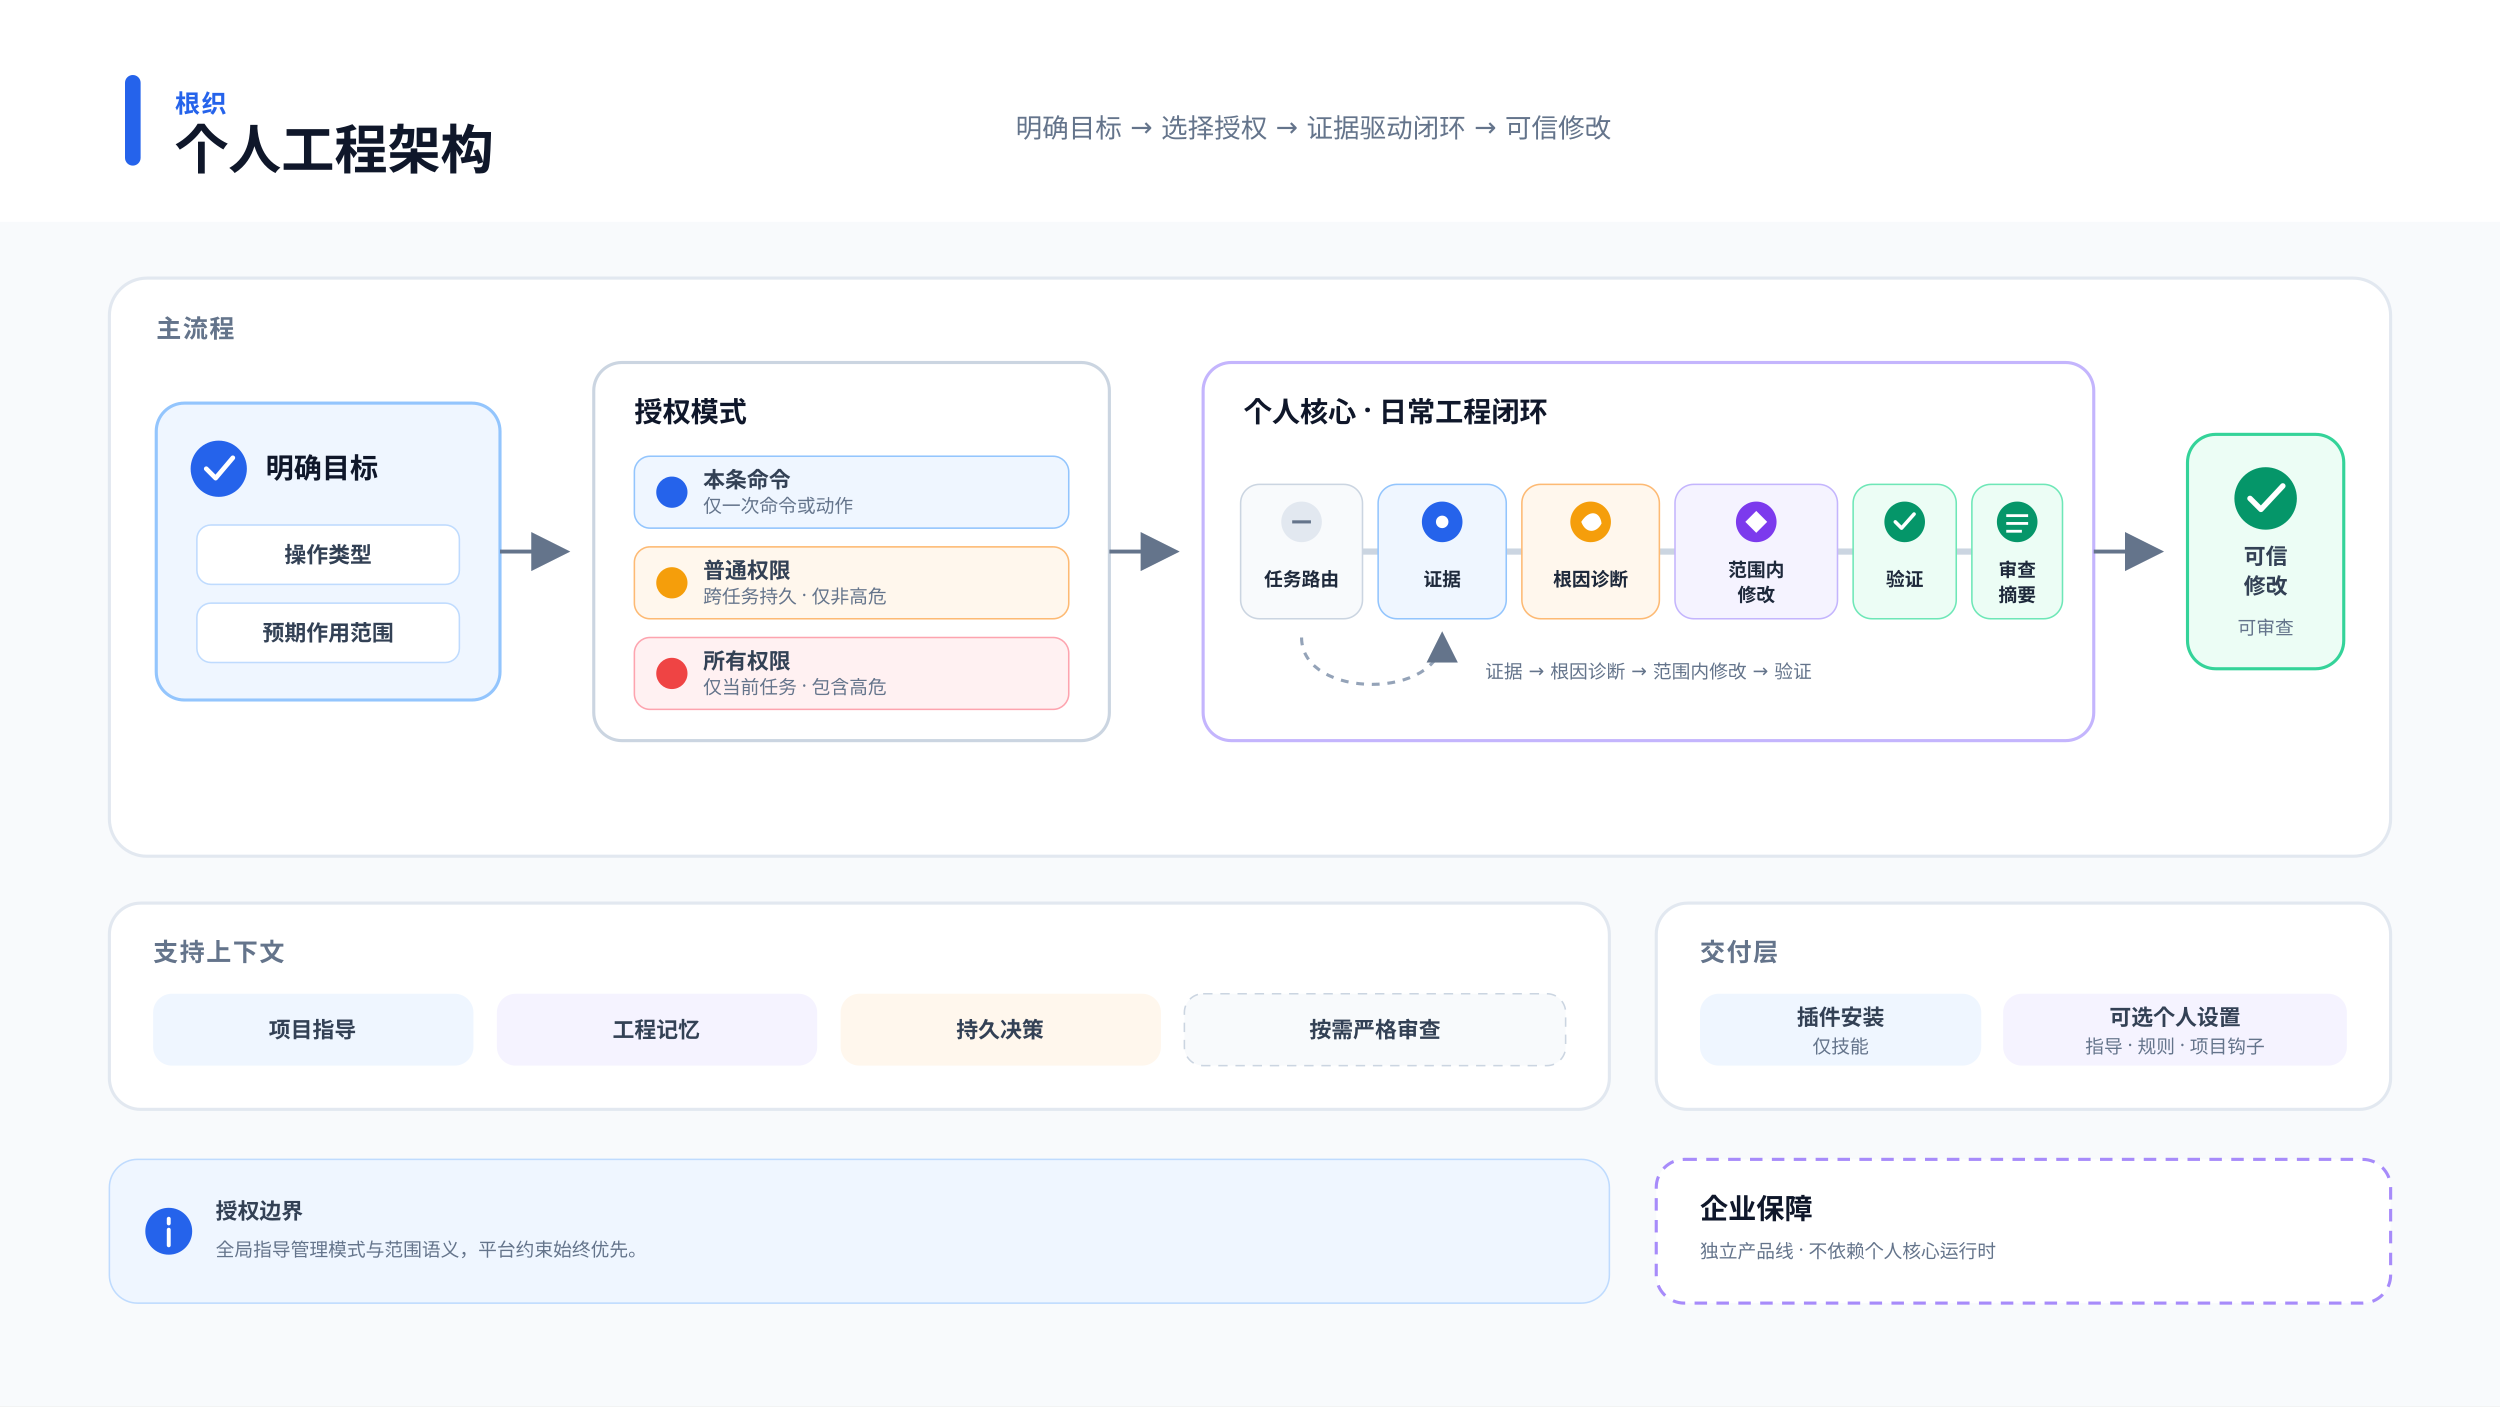
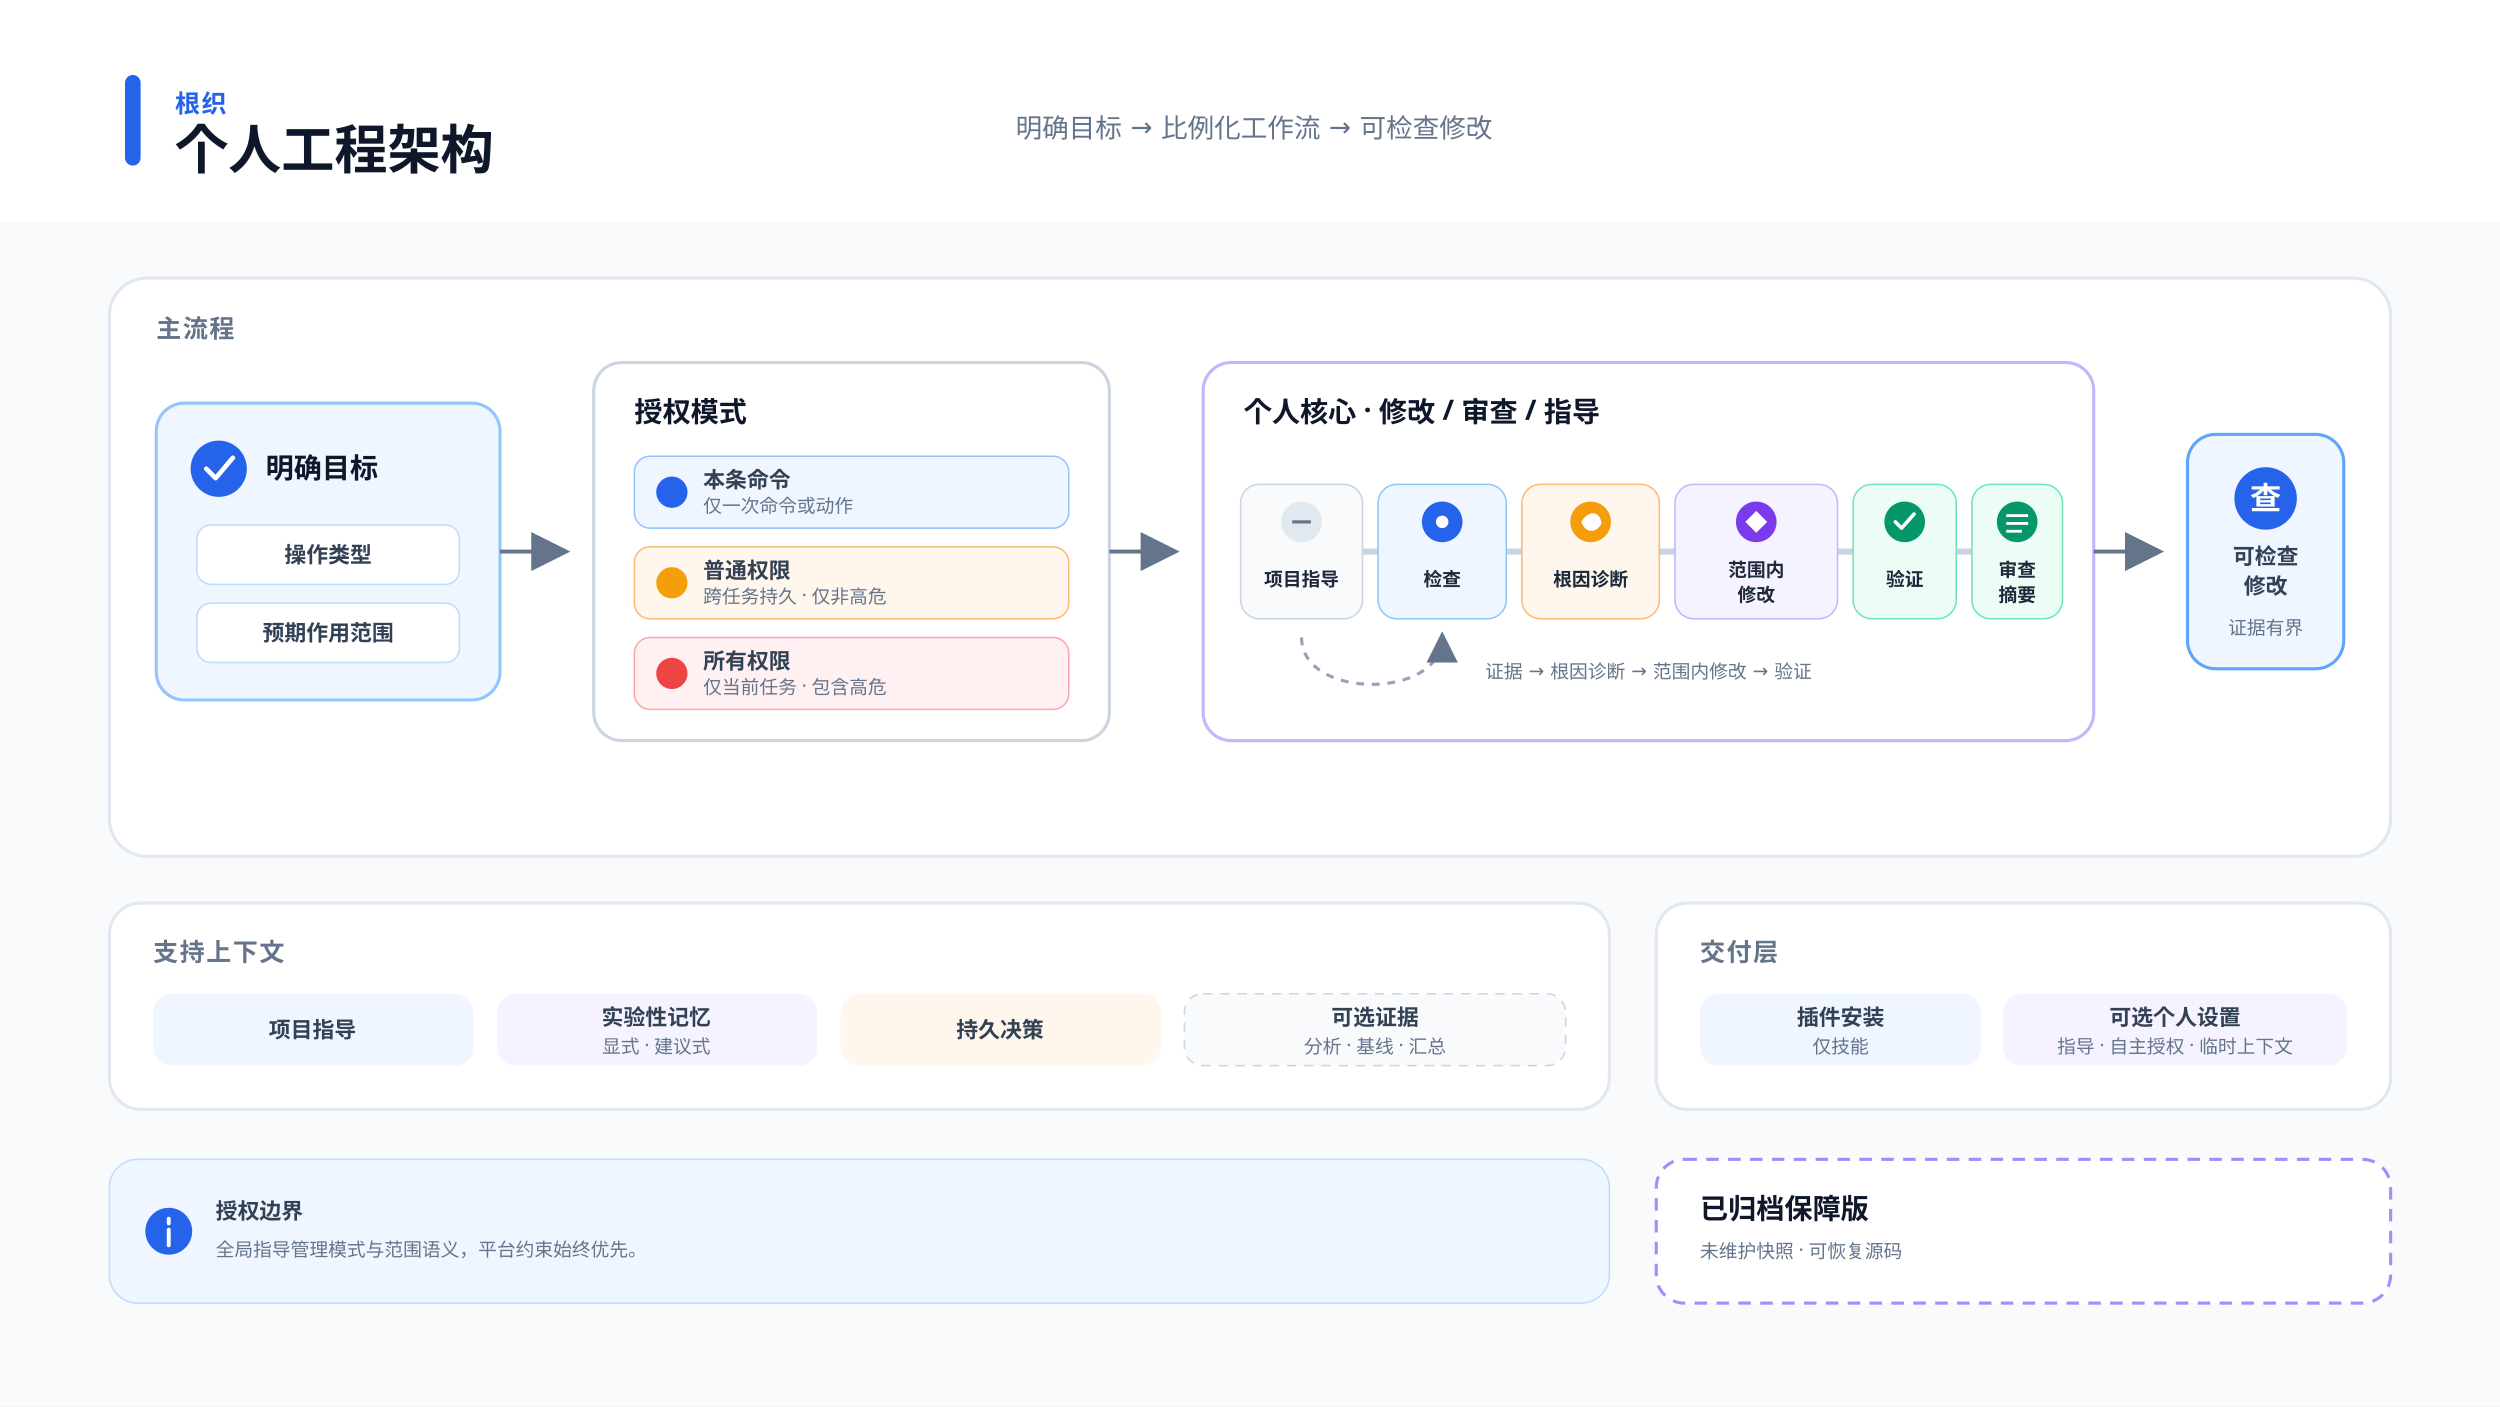
<svg xmlns="http://www.w3.org/2000/svg" viewBox="0 0 1600 900" role="img" aria-labelledby="title desc">
  <defs>
    <marker id="arrow" markerWidth="10" markerHeight="10" refX="8" refY="5" orient="auto">
      <path d="M0 0 L10 5 L0 10 Z" fill="#64748b" />
    </marker>
    <style>
      text { font-family: "PingFang SC", "Microsoft YaHei", sans-serif; }
      .title { font-size: 34px; font-weight: 700; fill: #0f172a; }
      .subtitle { font-size: 17px; font-weight: 400; fill: #64748b; }
      .section { font-size: 16px; font-weight: 700; letter-spacing: 1px; }
      .card-title { font-size: 18px; font-weight: 700; fill: #0f172a; }
      .label { font-size: 14px; font-weight: 650; fill: #334155; }
      .small { font-size: 12px; font-weight: 450; fill: #64748b; }
      .node { font-size: 12px; font-weight: 650; fill: #1e293b; }
    </style>
  </defs>
  <rect width="1600" height="900" fill="#f8fafc" />
  <rect x="0" y="0" width="1600" height="142" fill="#ffffff" />
  <rect x="80" y="48" width="10" height="58" rx="5" fill="#2563eb" />
  <text x="112" y="72" class="section" fill="#2563eb">根织</text>
  <text x="112" y="108" class="title">个人工程架构</text>
-   <text x="650" y="88" class="subtitle">明确目标 → 选择授权 → 证据驱动闭环 → 可信修改</text>
+   <text x="650" y="88" class="subtitle">明确目标 → 比例化工作流 → 可检查修改</text>
  <rect x="70" y="178" width="1460" height="370" rx="24" fill="#ffffff" stroke="#e2e8f0" stroke-width="2" />
  <text x="100" y="216" class="section" fill="#64748b">主流程</text>
  <rect x="100" y="258" width="220" height="190" rx="18" fill="#eff6ff" stroke="#93c5fd" stroke-width="2" />
  <circle cx="140" cy="300" r="18" fill="#2563eb" />
  <path d="M132 300 L138 306 L149 293" fill="none" stroke="#ffffff" stroke-width="3" stroke-linecap="round" stroke-linejoin="round" />
  <text x="170" y="306" class="card-title">明确目标</text>
  <rect x="126" y="336" width="168" height="38" rx="9" fill="#ffffff" stroke="#bfdbfe" />
  <text x="210" y="360" text-anchor="middle" class="label">操作类型</text>
  <rect x="126" y="386" width="168" height="38" rx="9" fill="#ffffff" stroke="#bfdbfe" />
  <text x="210" y="410" text-anchor="middle" class="label">预期作用范围</text>
  <path d="M320 353 L360 353" stroke="#64748b" stroke-width="2.5" marker-end="url(#arrow)" />
  <rect x="380" y="232" width="330" height="242" rx="18" fill="#ffffff" stroke="#cbd5e1" stroke-width="2" />
  <text x="406" y="270" class="card-title">授权模式</text>
  <rect x="406" y="292" width="278" height="46" rx="10" fill="#eff6ff" stroke="#93c5fd" />
  <circle cx="430" cy="315" r="10" fill="#2563eb" />
  <text x="450" y="312" class="label">本条命令</text>
  <text x="450" y="328" class="small">仅一次命令或动作</text>
  <rect x="406" y="350" width="278" height="46" rx="10" fill="#fff7ed" stroke="#fdba74" />
  <circle cx="430" cy="373" r="10" fill="#f59e0b" />
  <text x="450" y="370" class="label">普通权限</text>
  <text x="450" y="386" class="small">跨任务持久 · 仅非高危</text>
  <rect x="406" y="408" width="278" height="46" rx="10" fill="#fff1f2" stroke="#fda4af" />
  <circle cx="430" cy="431" r="10" fill="#ef4444" />
  <text x="450" y="428" class="label">所有权限</text>
  <text x="450" y="444" class="small">仅当前任务 · 包含高危</text>
  <path d="M710 353 L750 353" stroke="#64748b" stroke-width="2.5" marker-end="url(#arrow)" />
  <rect x="770" y="232" width="570" height="242" rx="18" fill="#ffffff" stroke="#c4b5fd" stroke-width="2" />
-   <text x="796" y="270" class="card-title">个人核心 · 日常工程闭环</text>
+   <text x="796" y="270" class="card-title">个人核心 · 修改 / 审查 / 指导</text>
  <path d="M815 353 L1297 353" stroke="#cbd5e1" stroke-width="4" stroke-linecap="round" />
  <g>
    <rect x="794" y="310" width="78" height="86" rx="12" fill="#f8fafc" stroke="#cbd5e1" />
    <circle cx="833" cy="334" r="13" fill="#e2e8f0" />
    <path d="M827 334 L839 334" stroke="#64748b" stroke-width="2" />
-     <text x="833" y="375" text-anchor="middle" class="node">任务路由</text>
+     <text x="833" y="375" text-anchor="middle" class="node">项目指导</text>
    <rect x="882" y="310" width="82" height="86" rx="12" fill="#eff6ff" stroke="#93c5fd" />
    <circle cx="923" cy="334" r="13" fill="#2563eb" />
    <circle cx="923" cy="334" r="4" fill="#ffffff" />
-     <text x="923" y="375" text-anchor="middle" class="node">证据</text>
+     <text x="923" y="375" text-anchor="middle" class="node">检查</text>
    <rect x="974" y="310" width="88" height="86" rx="12" fill="#fff7ed" stroke="#fdba74" />
    <circle cx="1018" cy="334" r="13" fill="#f59e0b" />
    <path d="M1012 334 C1017 326 1024 327 1025 335 C1022 341 1015 342 1012 334 Z" fill="#ffffff" />
    <text x="1018" y="375" text-anchor="middle" class="node">根因诊断</text>
    <rect x="1072" y="310" width="104" height="86" rx="12" fill="#f5f3ff" stroke="#c4b5fd" />
    <circle cx="1124" cy="334" r="13" fill="#7c3aed" />
    <path d="M1117 334 L1124 327 L1131 334 L1124 341 Z" fill="#ffffff" />
    <text x="1124" y="369" text-anchor="middle" class="node">范围内</text>
    <text x="1124" y="385" text-anchor="middle" class="node">修改</text>
    <rect x="1186" y="310" width="66" height="86" rx="12" fill="#ecfdf5" stroke="#6ee7b7" />
    <circle cx="1219" cy="334" r="13" fill="#059669" />
    <path d="M1213 334 L1217 338 L1225 329" fill="none" stroke="#ffffff" stroke-width="2.3" stroke-linecap="round" stroke-linejoin="round" />
    <text x="1219" y="375" text-anchor="middle" class="node">验证</text>
    <rect x="1262" y="310" width="58" height="86" rx="12" fill="#ecfdf5" stroke="#6ee7b7" />
    <circle cx="1291" cy="334" r="13" fill="#059669" />
    <path d="M1284 330 L1298 330 M1284 335 L1298 335 M1284 340 L1294 340" stroke="#ffffff" stroke-width="1.8" />
    <text x="1291" y="369" text-anchor="middle" class="node">审查</text>
    <text x="1291" y="385" text-anchor="middle" class="node">摘要</text>
  </g>
  <path d="M833 408 C833 448 923 448 923 408" fill="none" stroke="#94a3b8" stroke-width="2" stroke-dasharray="5 5" marker-end="url(#arrow)" />
  <text x="1055" y="434" text-anchor="middle" class="small">证据 → 根因诊断 → 范围内修改 → 验证</text>
  <path d="M1340 353 L1380 353" stroke="#64748b" stroke-width="2.5" marker-end="url(#arrow)" />
-   <rect x="1400" y="278" width="100" height="150" rx="18" fill="#ecfdf5" stroke="#34d399" stroke-width="2" />
-   <circle cx="1450" cy="319" r="20" fill="#059669" />
-   <path d="M1440 319 L1447 326 L1461 311" fill="none" stroke="#ffffff" stroke-width="3.5" stroke-linecap="round" stroke-linejoin="round" />
-   <text x="1450" y="361" text-anchor="middle" class="label">可信</text>
+   <rect x="1400" y="278" width="100" height="150" rx="18" fill="#eff6ff" stroke="#60a5fa" stroke-width="2" />
+   <circle cx="1450" cy="319" r="20" fill="#2563eb" />
+   <text x="1450" y="326" text-anchor="middle" font-size="20" font-weight="700" fill="#ffffff">查</text>
+   <text x="1450" y="361" text-anchor="middle" class="label">可检查</text>
  <text x="1450" y="380" text-anchor="middle" class="label">修改</text>
-   <text x="1450" y="406" text-anchor="middle" class="small">可审查</text>
+   <text x="1450" y="406" text-anchor="middle" class="small">证据有界</text>
  <rect x="70" y="578" width="960" height="132" rx="20" fill="#ffffff" stroke="#e2e8f0" stroke-width="2" />
  <text x="98" y="615" class="section" fill="#64748b">支持上下文</text>
  <rect x="98" y="636" width="205" height="46" rx="12" fill="#eff6ff" />
  <text x="200" y="664" text-anchor="middle" class="label">项目指导</text>
  <rect x="318" y="636" width="205" height="46" rx="12" fill="#f5f3ff" />
-   <text x="420" y="664" text-anchor="middle" class="label">工程记忆</text>
+   <text x="420" y="656" text-anchor="middle" class="label">实验性记忆</text>
+   <text x="420" y="674" text-anchor="middle" class="small">显式 · 建议式</text>
  <rect x="538" y="636" width="205" height="46" rx="12" fill="#fff7ed" />
  <text x="640" y="664" text-anchor="middle" class="label">持久决策</text>
  <rect x="758" y="636" width="244" height="46" rx="12" fill="#f8fafc" stroke="#cbd5e1" stroke-dasharray="6 5" />
-   <text x="880" y="664" text-anchor="middle" class="label">按需严格审查</text>
+   <text x="880" y="656" text-anchor="middle" class="label">可选证据</text>
+   <text x="880" y="674" text-anchor="middle" class="small">分析 · 基线 · 汇总</text>
  <rect x="1060" y="578" width="470" height="132" rx="20" fill="#ffffff" stroke="#e2e8f0" stroke-width="2" />
  <text x="1088" y="615" class="section" fill="#64748b">交付层</text>
  <rect x="1088" y="636" width="180" height="46" rx="12" fill="#eff6ff" />
  <text x="1178" y="656" text-anchor="middle" class="label">插件安装</text>
  <text x="1178" y="674" text-anchor="middle" class="small">仅技能</text>
  <rect x="1282" y="636" width="220" height="46" rx="12" fill="#f5f3ff" />
  <text x="1392" y="656" text-anchor="middle" class="label">可选个人设置</text>
-   <text x="1392" y="674" text-anchor="middle" class="small">指导 · 规则 · 项目钩子</text>
+   <text x="1392" y="674" text-anchor="middle" class="small">指导 · 自主授权 · 临时上下文</text>
  <rect x="70" y="742" width="960" height="92" rx="18" fill="#eff6ff" stroke="#bfdbfe" />
  <circle cx="108" cy="788" r="15" fill="#2563eb" />
  <path d="M108 780 L108 783 M108 787 L108 797" stroke="#ffffff" stroke-width="2.5" stroke-linecap="round" />
  <text x="138" y="780" class="label">授权边界</text>
  <text x="138" y="804" class="small">全局指导管理模式与范围语义，平台约束始终优先。</text>
  <rect x="1060" y="742" width="470" height="92" rx="18" fill="#ffffff" stroke="#a78bfa" stroke-width="2" stroke-dasharray="8 6" />
-   <text x="1088" y="780" class="card-title">企业保障</text>
-   <text x="1088" y="805" class="small">独立产品线 · 不依赖个人核心运行时</text>
+   <text x="1088" y="780" class="card-title">已归档保障版</text>
+   <text x="1088" y="805" class="small">未维护快照 · 可恢复源码</text>
</svg>
